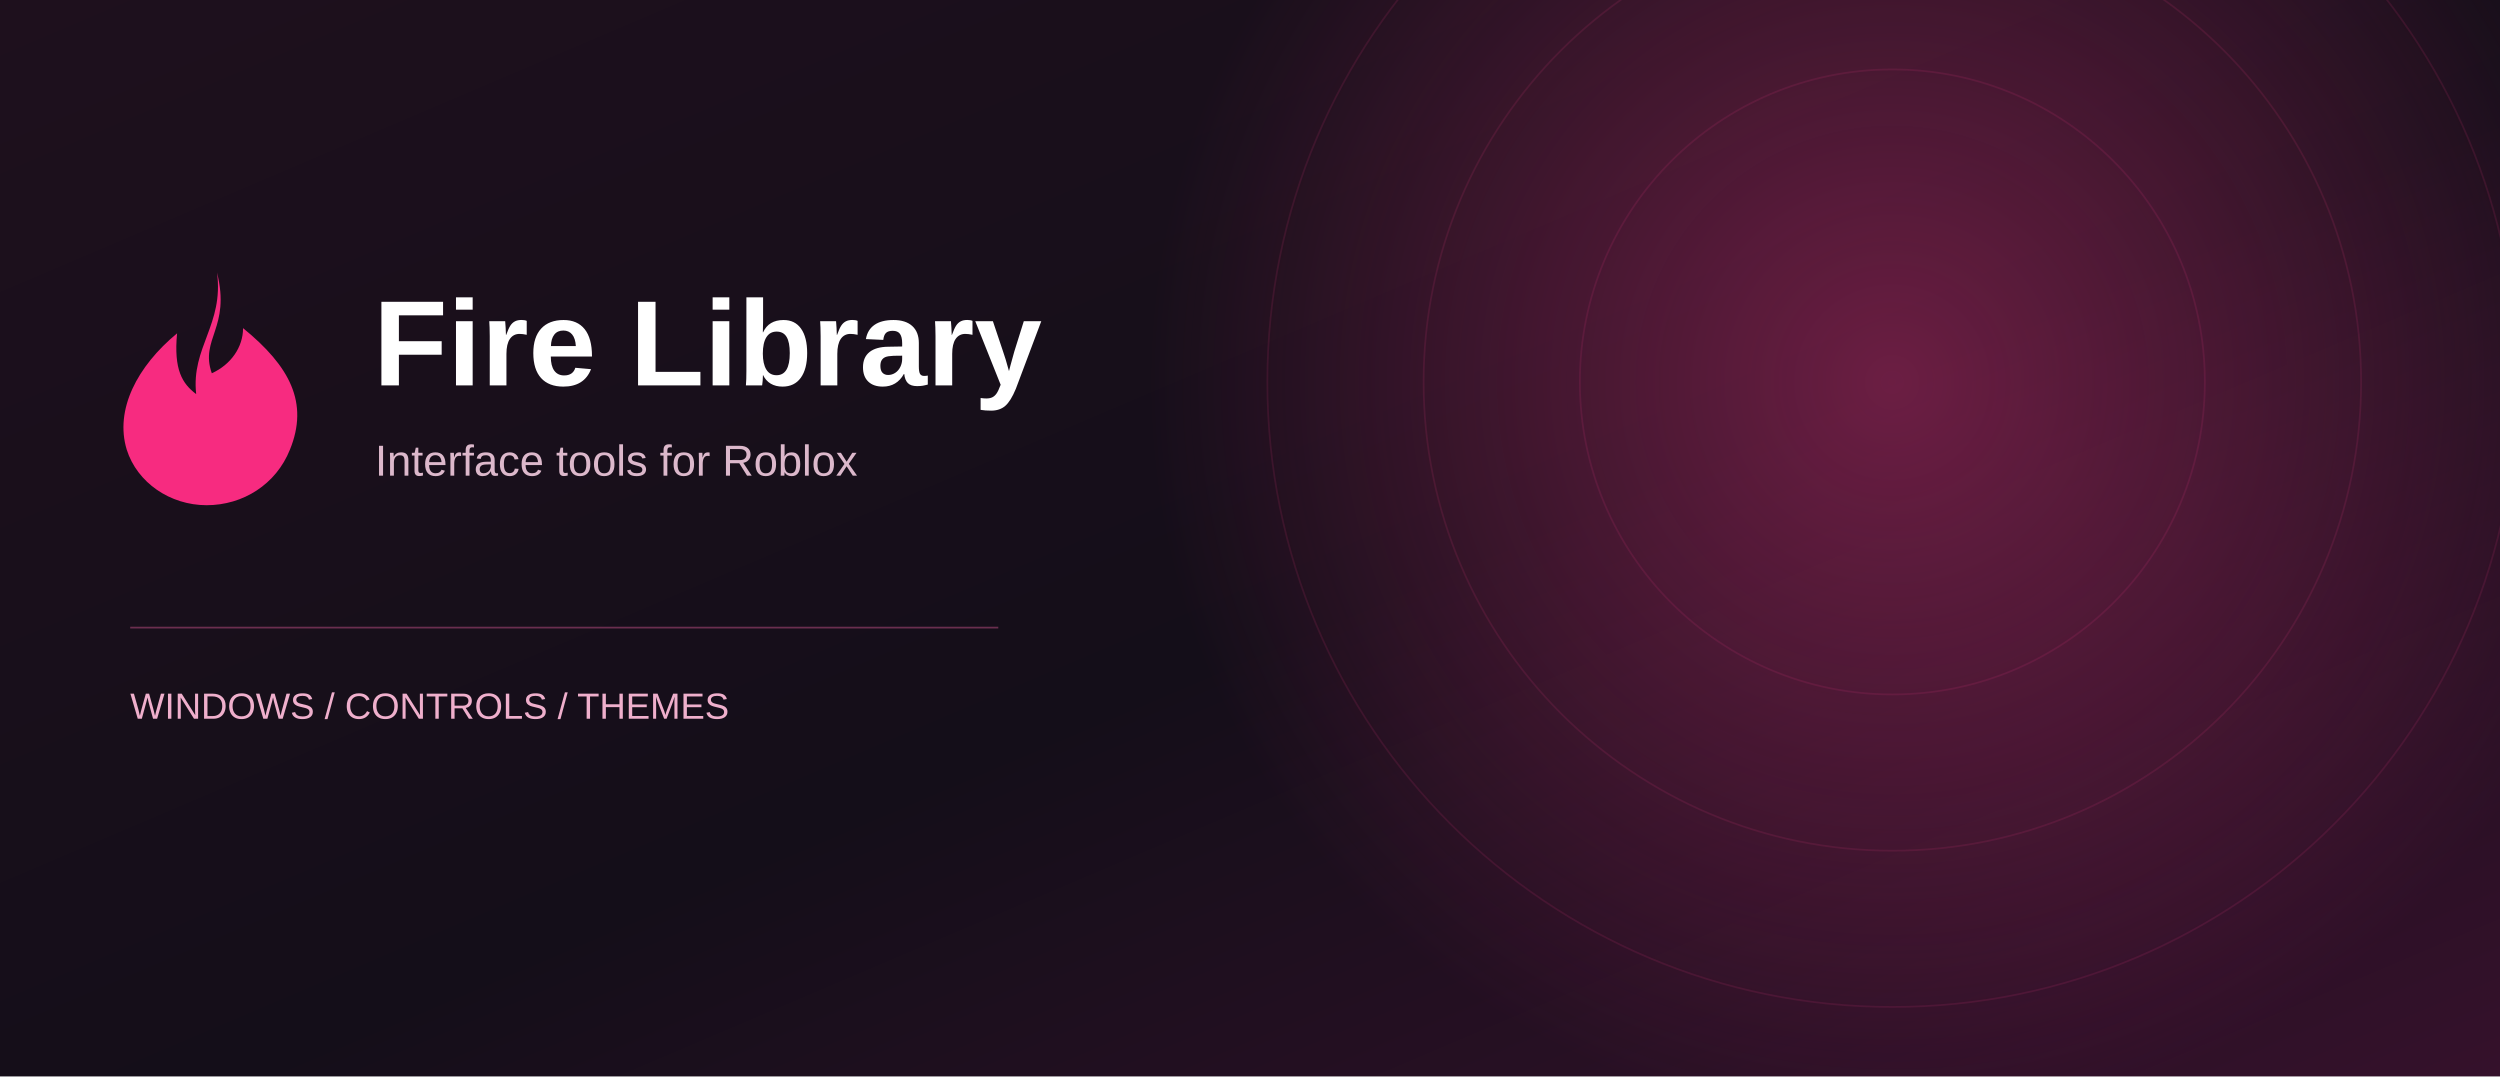
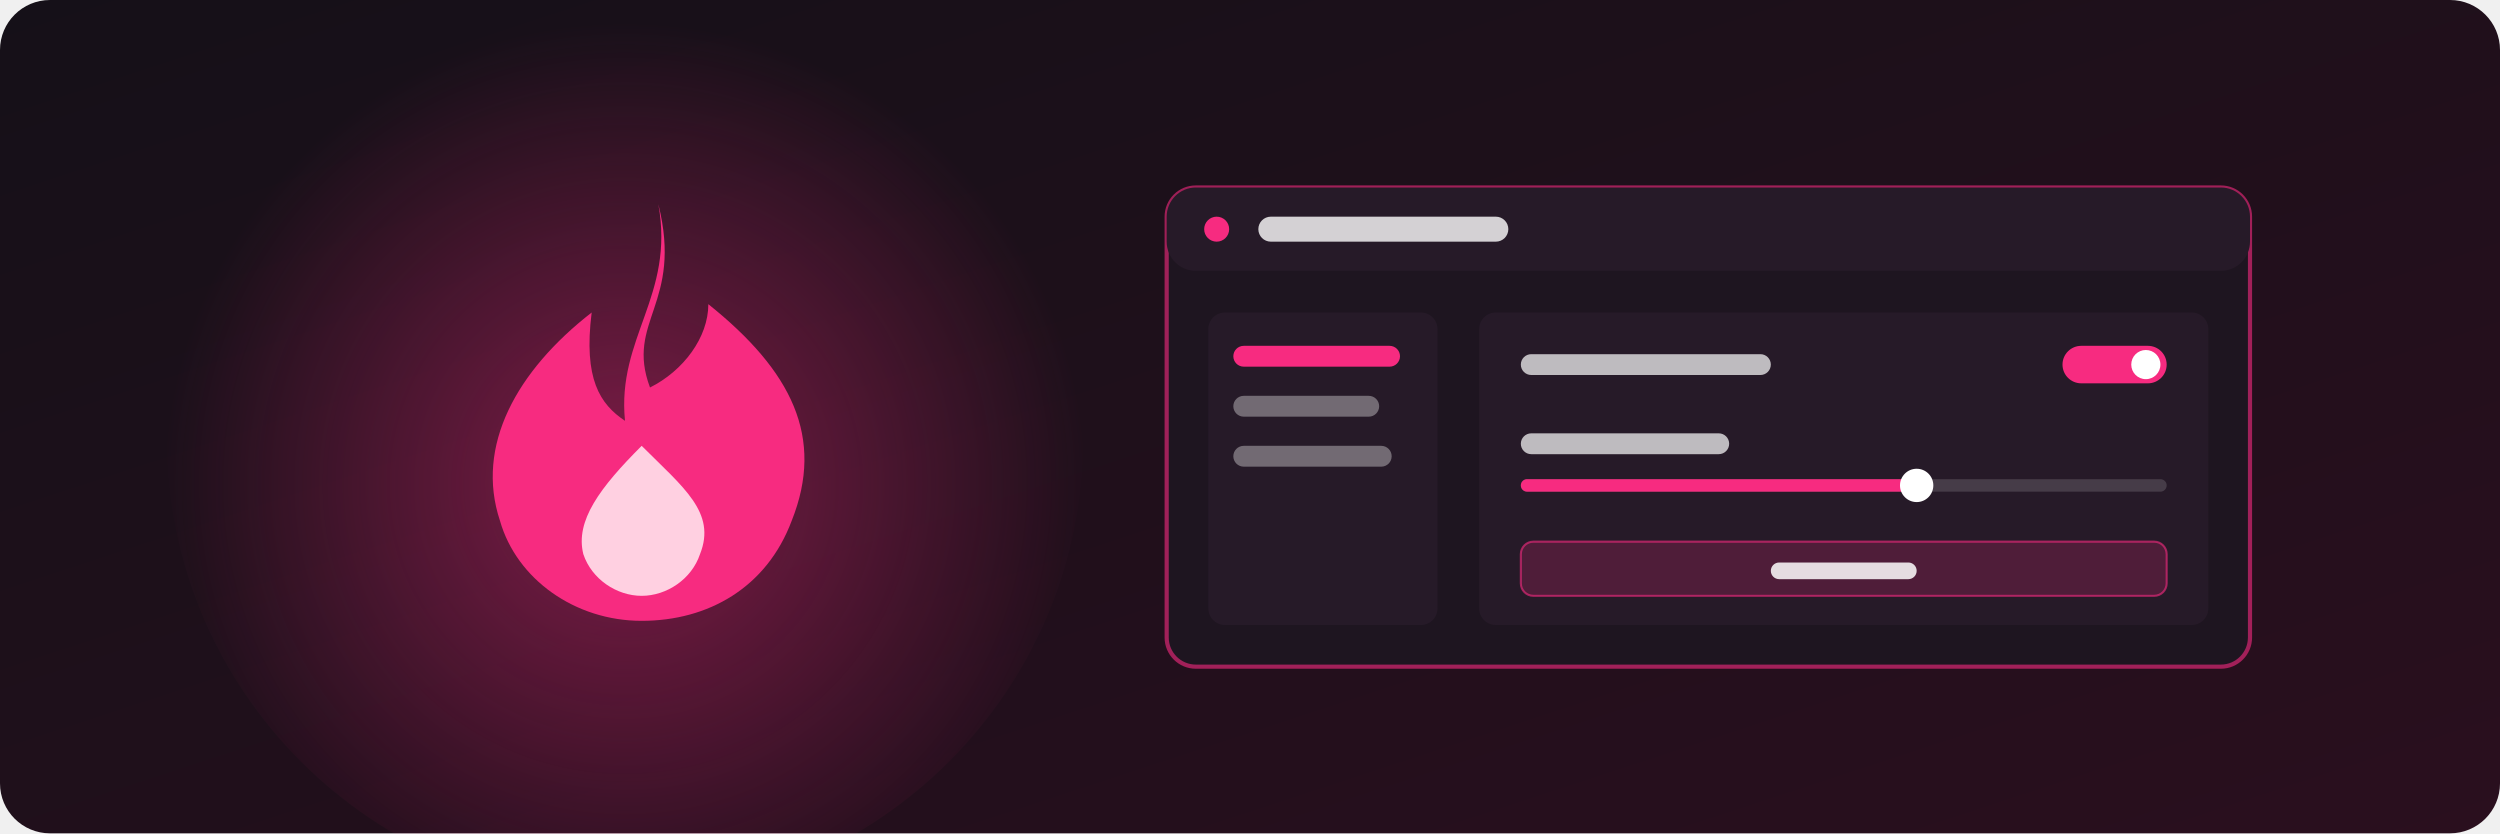
- <svg xmlns="http://www.w3.org/2000/svg" viewBox="0 0 1440 620" role="img" aria-label="Fire Library">
+ <svg xmlns="http://www.w3.org/2000/svg" viewBox="0 0 1200 400">
  <defs>
-     <linearGradient id="b" x2="1" y2="1">
-       <stop stop-color="#1e101d" />
-       <stop offset=".55" stop-color="#140e19" />
-       <stop offset="1" stop-color="#35112b" />
+     <linearGradient id="bg" x1="0" y1="0" x2="1" y2="1">
+       <stop offset="0" stop-color="#151018" />
+       <stop offset="1" stop-color="#2A0F1E" />
    </linearGradient>
-     <radialGradient id="g">
-       <stop stop-color="#fa3887" stop-opacity=".38" />
-       <stop offset="1" stop-color="#fa3887" stop-opacity="0" />
+     <radialGradient id="glow" cx="0.5" cy="0.55" r="0.5">
+       <stop offset="0" stop-color="#F72B80" stop-opacity="0.45" />
+       <stop offset="1" stop-color="#F72B80" stop-opacity="0" />
    </radialGradient>
  </defs>
-   <rect width="1440" height="620" fill="url(#b)" />
-   <circle cx="1090" cy="220" r="430" fill="url(#g)" />
-   <g fill="none" stroke="#fa3887" opacity=".12">
-     <circle cx="1090" cy="220" r="180" />
-     <circle cx="1090" cy="220" r="270" />
-     <circle cx="1090" cy="220" r="360" />
+   <rect width="1200" height="400" rx="24" fill="url(#bg)" />
+   <circle cx="300" cy="210" r="220" fill="url(#glow)" />
+   <g transform="translate(180 70) scale(4)">
+     <path d="M34 7c3 12-4 14-1 22 4-2 7-6 7-10 10 8 14 16 10 26-3 8-10 12-18 12S17 52 15 45c-3-9 2-18 11-25-1 8 1 11 4 13-1-10 6-15 4-26Z" fill="#F72B80" />
+     <path d="M32 36c5 5 9 8 7 13-1 3-4 5-7 5s-6-2-7-5c-1-4 2-8 7-13Z" fill="#FFD0E1" />
  </g>
-   <path d="M125 157c8 32-10 38-3 58 11-5 18-15 18-26 27 22 38 43 27 70-8 20-27 32-48 32s-40-13-46-32c-7-23 6-48 29-67-2 21 3 29 11 35-3-27 16-40 12-70Z" fill="#f72b80" />
-   <text x="215" y="222" fill="#fff" font-family="Arial,sans-serif" font-size="70" font-weight="700">Fire Library</text>
-   <text x="216" y="274" fill="#dcb8cb" font-family="Arial,sans-serif" font-size="25">Interface tools for Roblox</text>
-   <rect x="75" y="361" width="500" height="1" fill="#be4d83" opacity=".5" />
-   <text x="75" y="414" fill="#efafcc" font-family="Arial,sans-serif" font-size="21">WINDOWS  /  CONTROLS  /  THEMES</text>
+   <g transform="translate(560 90)">
+     <rect width="520" height="230" rx="14" fill="#1E1520" stroke="#F72B80" stroke-opacity="0.6" stroke-width="2" />
+     <rect x="0" y="0" width="520" height="40" rx="14" fill="#261A28" />
+     <circle cx="24" cy="20" r="6" fill="#F72B80" />
+     <rect x="44" y="14" width="120" height="12" rx="6" fill="#FFFFFF" fill-opacity="0.8" />
+     <rect x="20" y="60" width="110" height="150" rx="8" fill="#261A28" />
+     <rect x="32" y="76" width="80" height="10" rx="5" fill="#F72B80" />
+     <rect x="32" y="100" width="70" height="10" rx="5" fill="#FFFFFF" fill-opacity="0.35" />
+     <rect x="32" y="124" width="76" height="10" rx="5" fill="#FFFFFF" fill-opacity="0.35" />
+     <rect x="150" y="60" width="350" height="150" rx="8" fill="#261A28" />
+     <rect x="170" y="80" width="120" height="10" rx="5" fill="#FFFFFF" fill-opacity="0.7" />
+     <rect x="430" y="76" width="50" height="18" rx="9" fill="#F72B80" />
+     <circle cx="470" cy="85" r="7" fill="#FFFFFF" />
+     <rect x="170" y="118" width="100" height="10" rx="5" fill="#FFFFFF" fill-opacity="0.7" />
+     <rect x="170" y="140" width="310" height="6" rx="3" fill="#FFFFFF" fill-opacity="0.15" />
+     <rect x="170" y="140" width="190" height="6" rx="3" fill="#F72B80" />
+     <circle cx="360" cy="143" r="8" fill="#FFFFFF" />
+     <rect x="170" y="170" width="310" height="26" rx="6" fill="#F72B80" fill-opacity="0.2" stroke="#F72B80" stroke-opacity="0.6" />
+     <rect x="290" y="180" width="70" height="8" rx="4" fill="#FFFFFF" fill-opacity="0.85" />
+   </g>
</svg>
